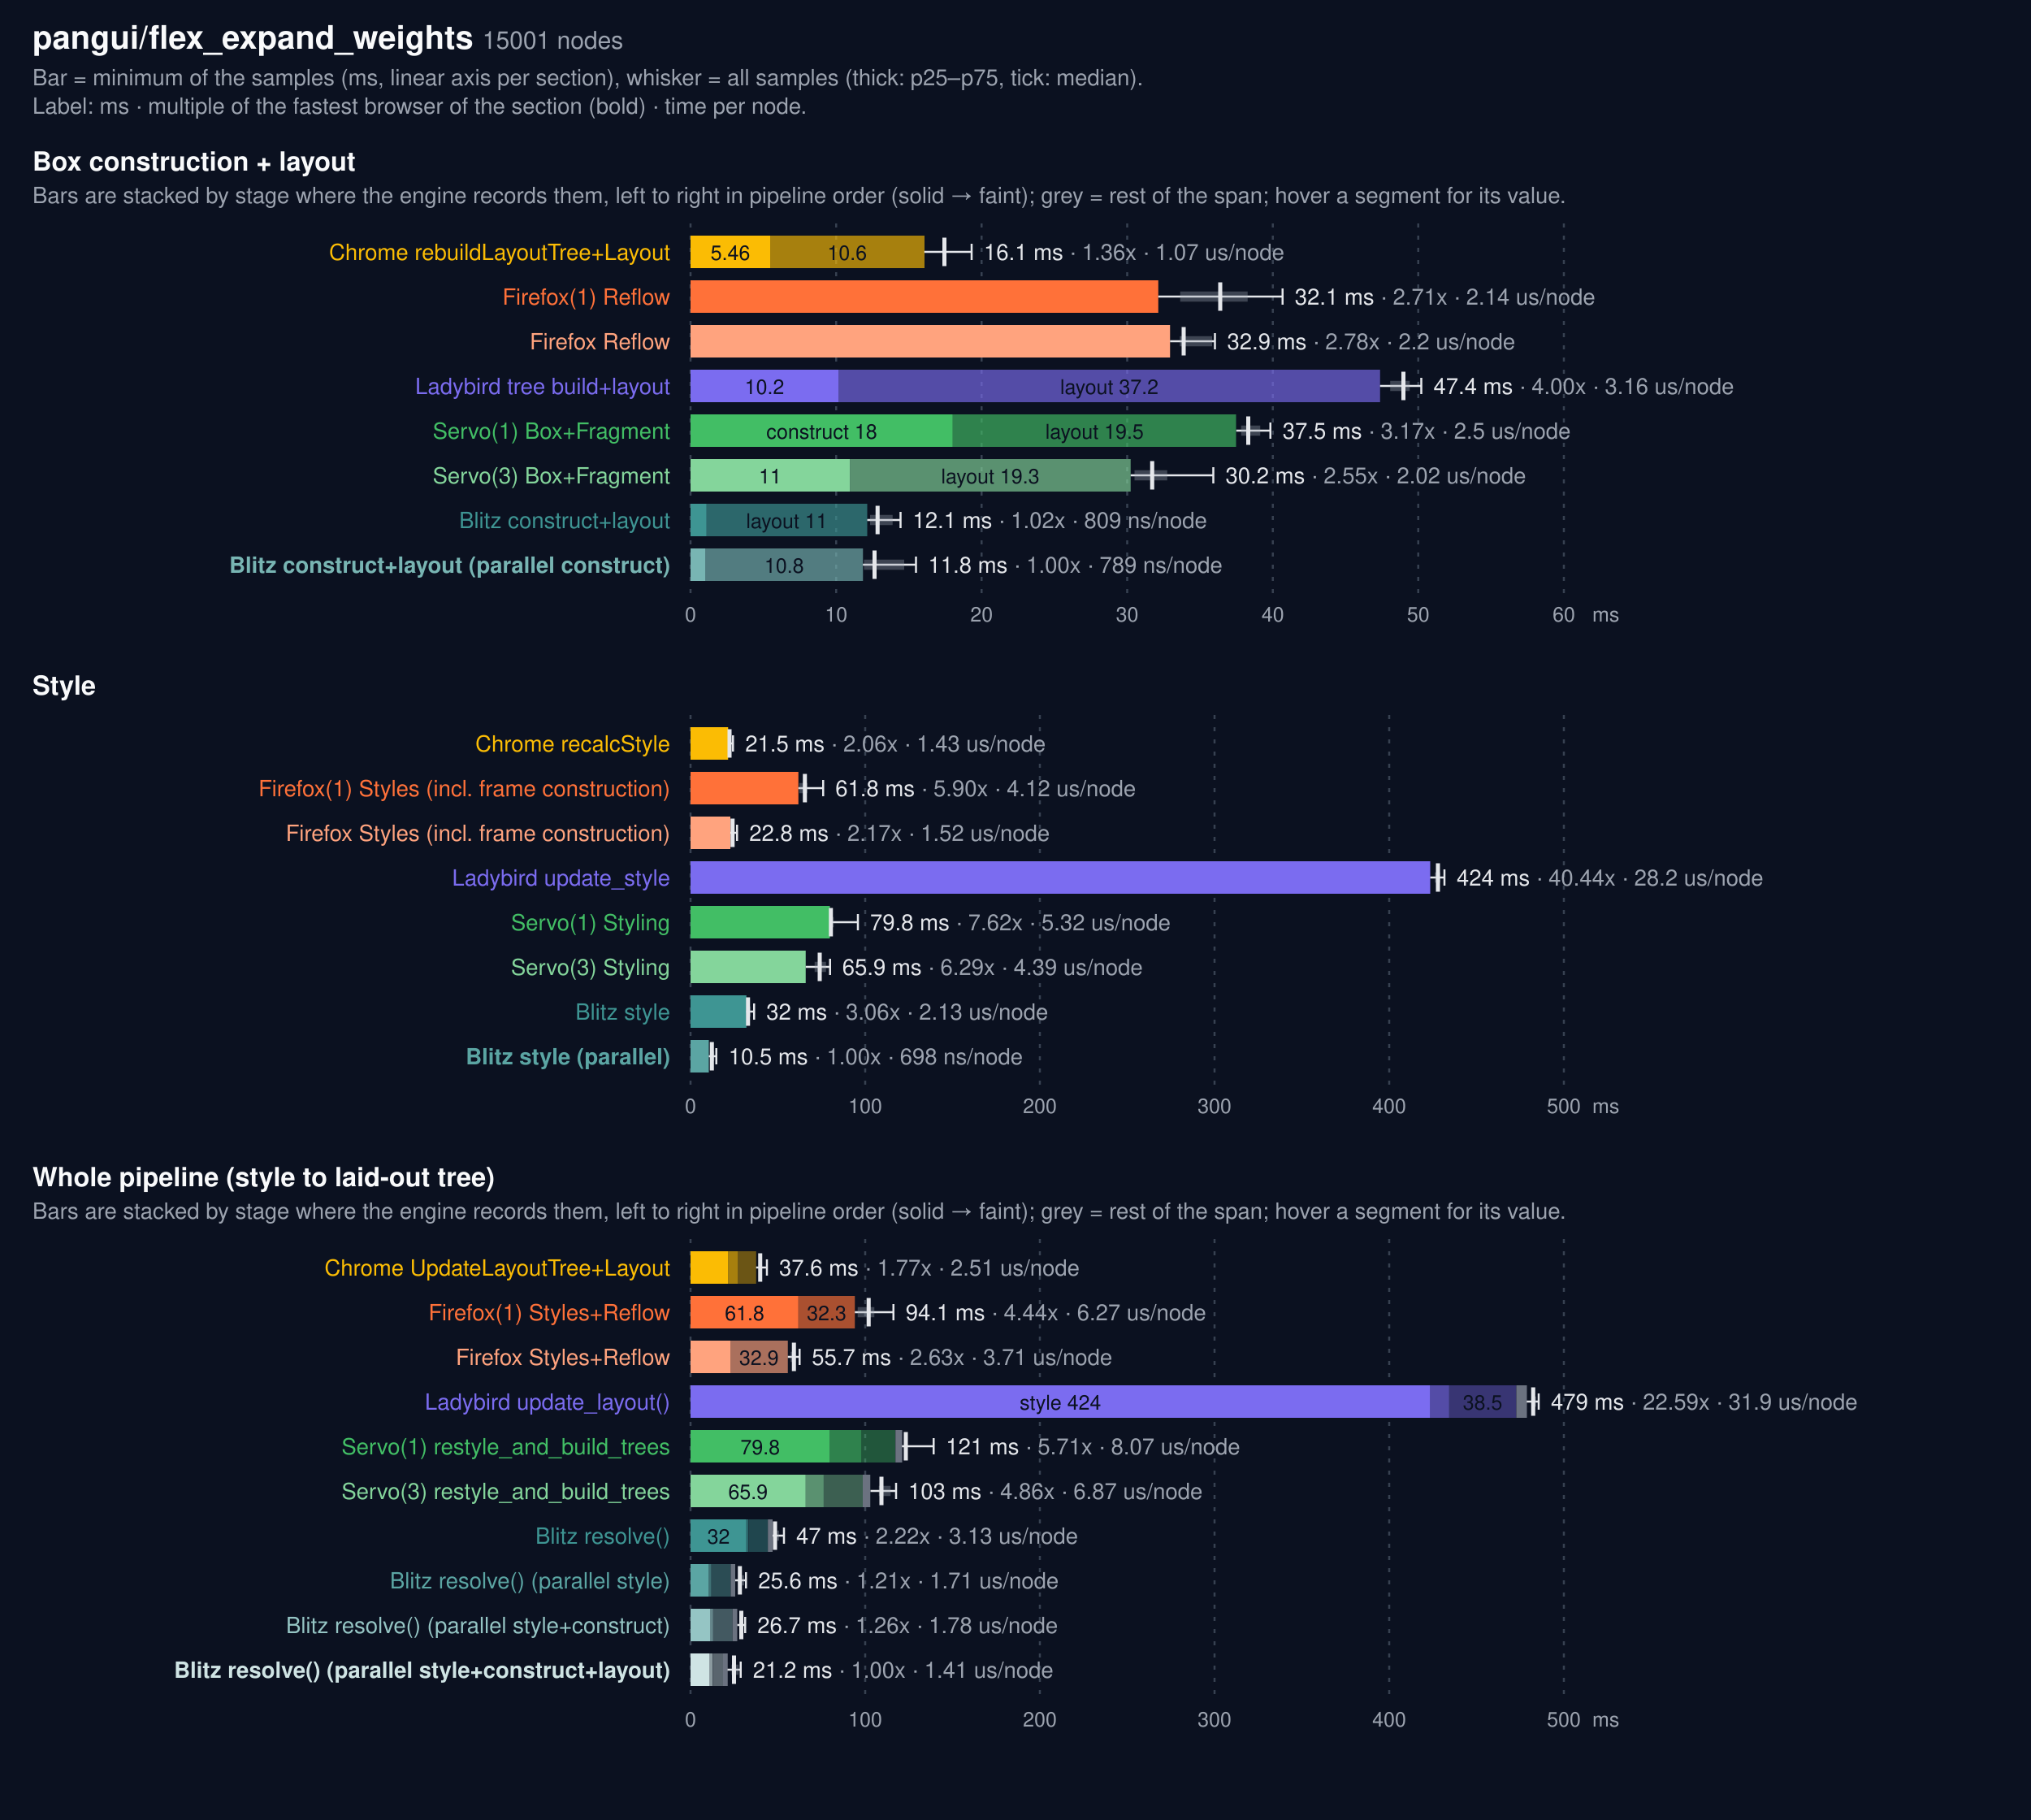
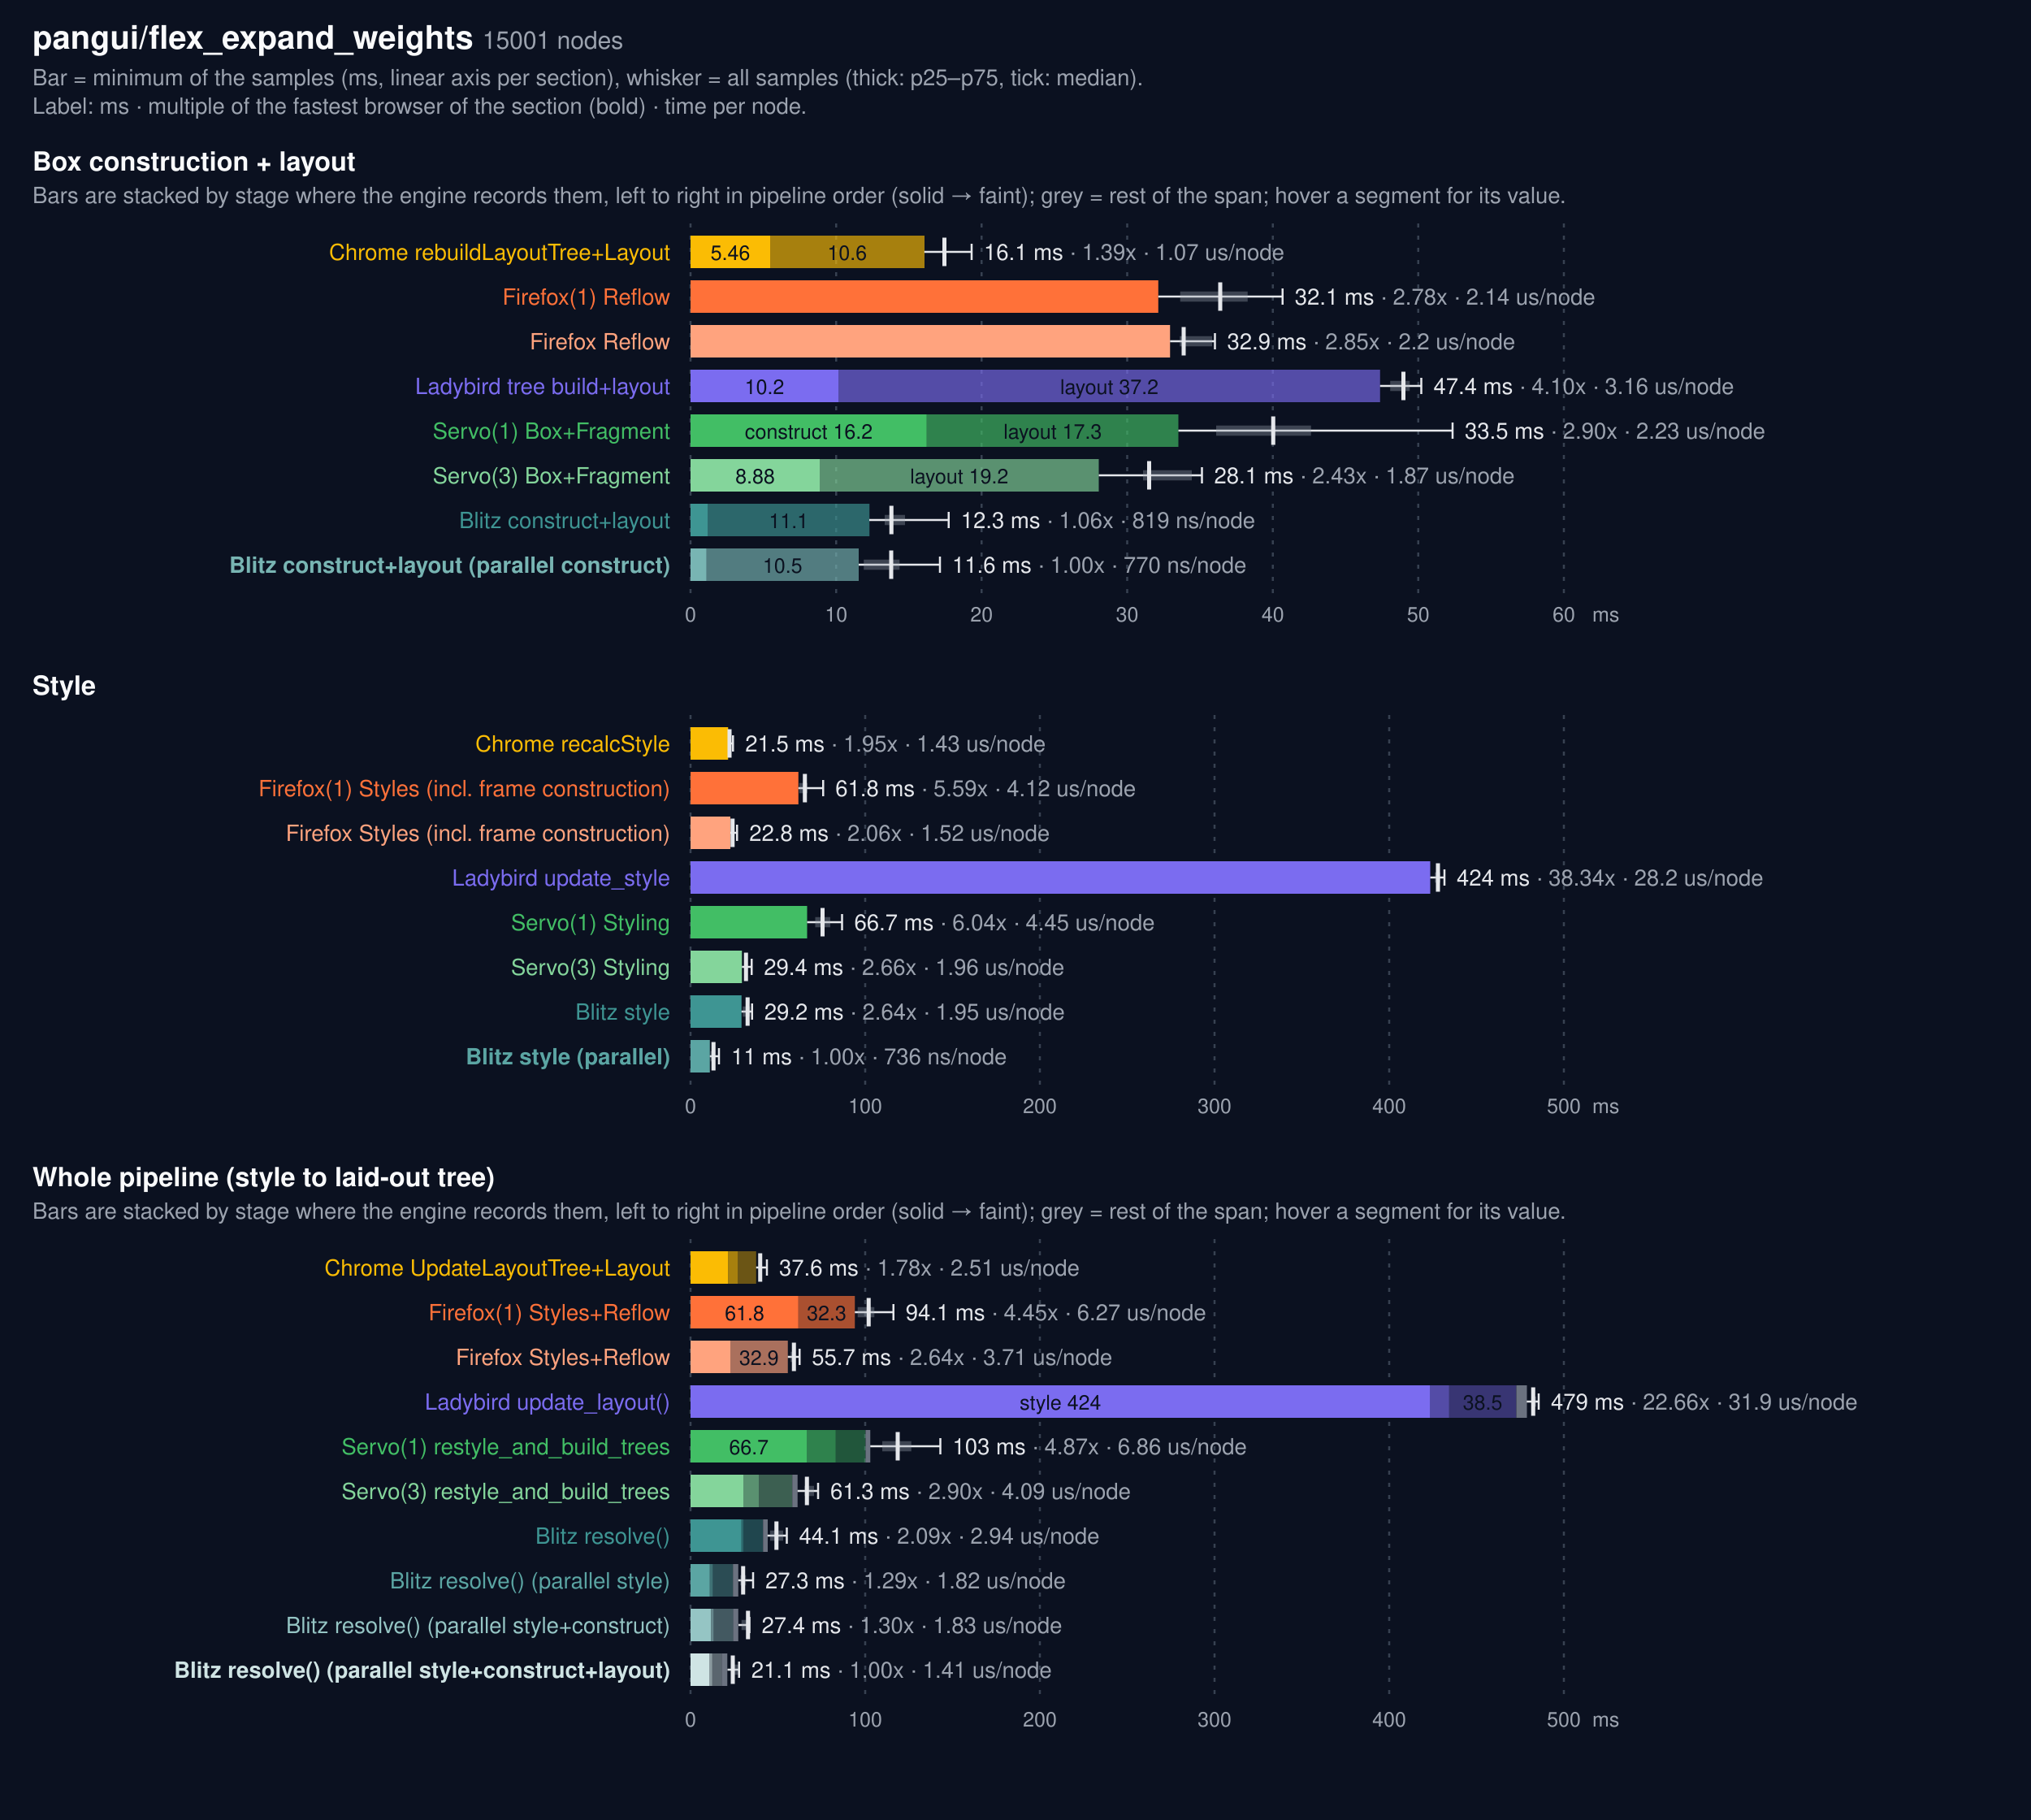
<svg xmlns="http://www.w3.org/2000/svg" width="1000" height="896" viewBox="0 0 1000 896" font-family="system-ui, -apple-system, Segoe UI, Helvetica, Arial, sans-serif">
  <rect width="1000" height="896" fill="#0b1120" />
  <text x="16" y="24" fill="#f9fafb" font-size="16" font-weight="600">pangui/flex_expand_weights <tspan fill="#9ca3af" font-size="12" font-weight="400">15001 nodes</tspan>
  </text>
  <text x="16" y="42" fill="#9ca3af" font-size="11">Bar = minimum of the samples (ms, linear axis per section), whisker = all samples (thick: p25–p75, tick: median).</text>
  <text x="16" y="56" fill="#9ca3af" font-size="11">Label: ms · multiple of the fastest browser of the section (bold) · time per node.</text>
  <text x="16" y="84" fill="#f9fafb" font-size="13" font-weight="600">Box construction + layout</text>
  <text x="16" y="100" fill="#9ca3af" font-size="11">Bars are stacked by stage where the engine records them, left to right in pipeline order (solid → faint); grey = rest of the span; hover a segment for its value.</text>
  <line x1="340.0" x2="340.0" y1="110" y2="292" stroke="#374151" stroke-dasharray="2 4" />
  <text x="340.0" y="306" fill="#9ca3af" font-size="10" text-anchor="middle">0</text>
  <line x1="411.7" x2="411.7" y1="110" y2="292" stroke="#374151" stroke-dasharray="2 4" />
  <text x="411.7" y="306" fill="#9ca3af" font-size="10" text-anchor="middle">10</text>
  <line x1="483.3" x2="483.3" y1="110" y2="292" stroke="#374151" stroke-dasharray="2 4" />
  <text x="483.3" y="306" fill="#9ca3af" font-size="10" text-anchor="middle">20</text>
  <line x1="555.0" x2="555.0" y1="110" y2="292" stroke="#374151" stroke-dasharray="2 4" />
  <text x="555.0" y="306" fill="#9ca3af" font-size="10" text-anchor="middle">30</text>
  <line x1="626.7" x2="626.7" y1="110" y2="292" stroke="#374151" stroke-dasharray="2 4" />
  <text x="626.7" y="306" fill="#9ca3af" font-size="10" text-anchor="middle">40</text>
  <line x1="698.3" x2="698.3" y1="110" y2="292" stroke="#374151" stroke-dasharray="2 4" />
  <text x="698.3" y="306" fill="#9ca3af" font-size="10" text-anchor="middle">50</text>
  <line x1="770.0" x2="770.0" y1="110" y2="292" stroke="#374151" stroke-dasharray="2 4" />
  <text x="770.0" y="306" fill="#9ca3af" font-size="10" text-anchor="middle">60</text>
  <text x="784" y="306" fill="#9ca3af" font-size="10">ms</text>
  <text x="330" y="128" fill="#FBBC04" font-size="11" text-anchor="end">Chrome rebuildLayoutTree+Layout</text>
  <rect x="340.0" y="116" width="39.2" height="16" fill="#FBBC04" opacity="1.0" />
  <text x="359.6" y="128" fill="#0b1120" font-size="10" text-anchor="middle">5.46</text>
  <rect x="379.2" y="116" width="76.0" height="16" fill="#FBBC04" opacity="0.65" />
  <text x="417.1" y="128" fill="#0b1120" font-size="10" text-anchor="middle">10.6</text>
  <g stroke="#e5e7eb" fill="none">
    <line x1="455.1" y1="124.0" x2="478.4" y2="124.0" stroke-width="1" />
    <line x1="464.0" y1="124.0" x2="465.3" y2="124.0" stroke="#9ca3af" stroke-width="5" opacity="0.35" />
    <line x1="465.0" y1="117" x2="465.0" y2="131" stroke-width="2" />
    <line x1="478.4" y1="120" x2="478.4" y2="128" stroke-width="1" />
  </g>
-   <text x="484.4" y="128" fill="#e5e7eb" font-size="11">16.1 ms <tspan fill="#9ca3af">· 1.36x · 1.07 us/node</tspan>
+   <text x="484.4" y="128" fill="#e5e7eb" font-size="11">16.1 ms <tspan fill="#9ca3af">· 1.39x · 1.07 us/node</tspan>
  </text>
  <text x="330" y="150" fill="#FF7139" font-size="11" text-anchor="end">Firefox(1) Reflow</text>
  <rect x="340" y="138" width="230.3" height="16" fill="#FF7139" />
  <g stroke="#e5e7eb" fill="none">
    <line x1="570.3" y1="146.0" x2="631.5" y2="146.0" stroke-width="1" />
    <line x1="581.1" y1="146.0" x2="614.3" y2="146.0" stroke="#9ca3af" stroke-width="5" opacity="0.35" />
    <line x1="600.8" y1="139" x2="600.8" y2="153" stroke-width="2" />
    <line x1="631.5" y1="142" x2="631.5" y2="150" stroke-width="1" />
  </g>
-   <text x="637.5" y="150" fill="#e5e7eb" font-size="11">32.1 ms <tspan fill="#9ca3af">· 2.71x · 2.14 us/node</tspan>
+   <text x="637.5" y="150" fill="#e5e7eb" font-size="11">32.1 ms <tspan fill="#9ca3af">· 2.78x · 2.14 us/node</tspan>
  </text>
  <text x="330" y="172" fill="#ffa37e" font-size="11" text-anchor="end">Firefox Reflow</text>
  <rect x="340" y="160" width="236.1" height="16" fill="#ffa37e" />
  <g stroke="#e5e7eb" fill="none">
    <line x1="576.1" y1="168.0" x2="598.2" y2="168.0" stroke-width="1" />
    <line x1="580.9" y1="168.0" x2="596.8" y2="168.0" stroke="#9ca3af" stroke-width="5" opacity="0.35" />
    <line x1="582.8" y1="161" x2="582.8" y2="175" stroke-width="2" />
    <line x1="598.2" y1="164" x2="598.2" y2="172" stroke-width="1" />
  </g>
-   <text x="604.2" y="172" fill="#e5e7eb" font-size="11">32.9 ms <tspan fill="#9ca3af">· 2.78x · 2.2 us/node</tspan>
+   <text x="604.2" y="172" fill="#e5e7eb" font-size="11">32.9 ms <tspan fill="#9ca3af">· 2.85x · 2.2 us/node</tspan>
  </text>
  <text x="330" y="194" fill="#7B6CF0" font-size="11" text-anchor="end">Ladybird tree build+layout</text>
  <rect x="340.0" y="182" width="72.8" height="16" fill="#7B6CF0" opacity="1.0" />
  <text x="376.4" y="194" fill="#0b1120" font-size="10" text-anchor="middle">10.2</text>
  <rect x="412.8" y="182" width="266.7" height="16" fill="#7B6CF0" opacity="0.65" />
  <text x="546.2" y="194" fill="#0b1120" font-size="10" text-anchor="middle">layout 37.2</text>
  <g stroke="#e5e7eb" fill="none">
    <line x1="679.5" y1="190.0" x2="699.8" y2="190.0" stroke-width="1" />
    <line x1="684.5" y1="190.0" x2="694.1" y2="190.0" stroke="#9ca3af" stroke-width="5" opacity="0.35" />
    <line x1="691.0" y1="183" x2="691.0" y2="197" stroke-width="2" />
    <line x1="699.8" y1="186" x2="699.8" y2="194" stroke-width="1" />
  </g>
-   <text x="705.8" y="194" fill="#e5e7eb" font-size="11">47.4 ms <tspan fill="#9ca3af">· 4.00x · 3.16 us/node</tspan>
+   <text x="705.8" y="194" fill="#e5e7eb" font-size="11">47.4 ms <tspan fill="#9ca3af">· 4.10x · 3.16 us/node</tspan>
  </text>
  <text x="330" y="216" fill="#42BE65" font-size="11" text-anchor="end">Servo(1) Box+Fragment</text>
-   <rect x="340.0" y="204" width="129.1" height="16" fill="#42BE65" opacity="1.0" />
-   <text x="404.6" y="216" fill="#0b1120" font-size="10" text-anchor="middle">construct 18</text>
-   <rect x="469.1" y="204" width="139.5" height="16" fill="#42BE65" opacity="0.65" />
-   <text x="538.9" y="216" fill="#0b1120" font-size="10" text-anchor="middle">layout 19.5</text>
-   <g stroke="#e5e7eb" fill="none">
-     <line x1="608.7" y1="212.0" x2="625.5" y2="212.0" stroke-width="1" />
-     <line x1="611.1" y1="212.0" x2="620.5" y2="212.0" stroke="#9ca3af" stroke-width="5" opacity="0.35" />
-     <line x1="614.6" y1="205" x2="614.6" y2="219" stroke-width="2" />
-     <line x1="625.5" y1="208" x2="625.5" y2="216" stroke-width="1" />
-   </g>
-   <text x="631.5" y="216" fill="#e5e7eb" font-size="11">37.5 ms <tspan fill="#9ca3af">· 3.17x · 2.5 us/node</tspan>
+   <rect x="340.0" y="204" width="116.3" height="16" fill="#42BE65" opacity="1.0" />
+   <text x="398.2" y="216" fill="#0b1120" font-size="10" text-anchor="middle">construct 16.2</text>
+   <rect x="456.3" y="204" width="123.9" height="16" fill="#42BE65" opacity="0.65" />
+   <text x="518.3" y="216" fill="#0b1120" font-size="10" text-anchor="middle">layout 17.3</text>
+   <g stroke="#e5e7eb" fill="none">
+     <line x1="580.2" y1="212.0" x2="715.2" y2="212.0" stroke-width="1" />
+     <line x1="598.8" y1="212.0" x2="645.5" y2="212.0" stroke="#9ca3af" stroke-width="5" opacity="0.35" />
+     <line x1="626.9" y1="205" x2="626.9" y2="219" stroke-width="2" />
+     <line x1="715.2" y1="208" x2="715.2" y2="216" stroke-width="1" />
+   </g>
+   <text x="721.2" y="216" fill="#e5e7eb" font-size="11">33.5 ms <tspan fill="#9ca3af">· 2.90x · 2.23 us/node</tspan>
  </text>
  <text x="330" y="238" fill="#84d59b" font-size="11" text-anchor="end">Servo(3) Box+Fragment</text>
-   <rect x="340.0" y="226" width="78.5" height="16" fill="#84d59b" opacity="1.0" />
-   <text x="379.2" y="238" fill="#0b1120" font-size="10" text-anchor="middle">11</text>
-   <rect x="418.5" y="226" width="138.2" height="16" fill="#84d59b" opacity="0.65" />
-   <text x="487.6" y="238" fill="#0b1120" font-size="10" text-anchor="middle">layout 19.3</text>
-   <g stroke="#e5e7eb" fill="none">
-     <line x1="556.7" y1="234.0" x2="597.4" y2="234.0" stroke-width="1" />
-     <line x1="558.6" y1="234.0" x2="574.7" y2="234.0" stroke="#9ca3af" stroke-width="5" opacity="0.35" />
-     <line x1="567.3" y1="227" x2="567.3" y2="241" stroke-width="2" />
-     <line x1="597.4" y1="230" x2="597.4" y2="238" stroke-width="1" />
-   </g>
-   <text x="603.4" y="238" fill="#e5e7eb" font-size="11">30.2 ms <tspan fill="#9ca3af">· 2.55x · 2.02 us/node</tspan>
+   <rect x="340.0" y="226" width="63.6" height="16" fill="#84d59b" opacity="1.0" />
+   <text x="371.8" y="238" fill="#0b1120" font-size="10" text-anchor="middle">8.88</text>
+   <rect x="403.6" y="226" width="137.4" height="16" fill="#84d59b" opacity="0.65" />
+   <text x="472.3" y="238" fill="#0b1120" font-size="10" text-anchor="middle">layout 19.2</text>
+   <g stroke="#e5e7eb" fill="none">
+     <line x1="541.0" y1="234.0" x2="591.8" y2="234.0" stroke-width="1" />
+     <line x1="562.8" y1="234.0" x2="586.8" y2="234.0" stroke="#9ca3af" stroke-width="5" opacity="0.35" />
+     <line x1="565.8" y1="227" x2="565.8" y2="241" stroke-width="2" />
+     <line x1="591.8" y1="230" x2="591.8" y2="238" stroke-width="1" />
+   </g>
+   <text x="597.8" y="238" fill="#e5e7eb" font-size="11">28.1 ms <tspan fill="#9ca3af">· 2.43x · 1.87 us/node</tspan>
  </text>
  <text x="330" y="260" fill="#3E9593" font-size="11" text-anchor="end">Blitz construct+layout</text>
-   <rect x="340.0" y="248" width="7.9" height="16" fill="#3E9593" opacity="1.0" />
-   <rect x="347.9" y="248" width="79.1" height="16" fill="#3E9593" opacity="0.65" />
-   <text x="387.4" y="260" fill="#0b1120" font-size="10" text-anchor="middle">layout 11</text>
-   <g stroke="#e5e7eb" fill="none">
-     <line x1="427.0" y1="256.0" x2="443.4" y2="256.0" stroke-width="1" />
-     <line x1="428.4" y1="256.0" x2="439.5" y2="256.0" stroke="#9ca3af" stroke-width="5" opacity="0.35" />
-     <line x1="432.1" y1="249" x2="432.1" y2="263" stroke-width="2" />
-     <line x1="443.4" y1="252" x2="443.4" y2="260" stroke-width="1" />
-   </g>
-   <text x="449.4" y="260" fill="#e5e7eb" font-size="11">12.1 ms <tspan fill="#9ca3af">· 1.02x · 809 ns/node</tspan>
+   <rect x="340.0" y="248" width="8.6" height="16" fill="#3E9593" opacity="1.0" />
+   <rect x="348.6" y="248" width="79.5" height="16" fill="#3E9593" opacity="0.65" />
+   <text x="388.3" y="260" fill="#0b1120" font-size="10" text-anchor="middle">11.1</text>
+   <g stroke="#e5e7eb" fill="none">
+     <line x1="428.0" y1="256.0" x2="467.1" y2="256.0" stroke-width="1" />
+     <line x1="435.6" y1="256.0" x2="445.6" y2="256.0" stroke="#9ca3af" stroke-width="5" opacity="0.35" />
+     <line x1="438.9" y1="249" x2="438.9" y2="263" stroke-width="2" />
+     <line x1="467.1" y1="252" x2="467.1" y2="260" stroke-width="1" />
+   </g>
+   <text x="473.1" y="260" fill="#e5e7eb" font-size="11">12.3 ms <tspan fill="#9ca3af">· 1.06x · 819 ns/node</tspan>
  </text>
  <text x="330" y="282" fill="#78b5b3" font-size="11" text-anchor="end" font-weight="700">Blitz construct+layout (parallel construct)</text>
-   <rect x="340.0" y="270" width="7.4" height="16" fill="#78b5b3" opacity="1.0" />
-   <rect x="347.4" y="270" width="77.5" height="16" fill="#78b5b3" opacity="0.65" />
-   <text x="386.1" y="282" fill="#0b1120" font-size="10" text-anchor="middle">10.8</text>
-   <g stroke="#e5e7eb" fill="none">
-     <line x1="424.9" y1="278.0" x2="451.0" y2="278.0" stroke-width="1" />
-     <line x1="425.4" y1="278.0" x2="445.2" y2="278.0" stroke="#9ca3af" stroke-width="5" opacity="0.35" />
-     <line x1="430.6" y1="271" x2="430.6" y2="285" stroke-width="2" />
-     <line x1="451.0" y1="274" x2="451.0" y2="282" stroke-width="1" />
-   </g>
-   <text x="457.0" y="282" fill="#e5e7eb" font-size="11">11.8 ms <tspan fill="#9ca3af">· 1.00x · 789 ns/node</tspan>
+   <rect x="340.0" y="270" width="7.9" height="16" fill="#78b5b3" opacity="1.0" />
+   <rect x="347.9" y="270" width="74.9" height="16" fill="#78b5b3" opacity="0.65" />
+   <text x="385.3" y="282" fill="#0b1120" font-size="10" text-anchor="middle">10.5</text>
+   <g stroke="#e5e7eb" fill="none">
+     <line x1="422.8" y1="278.0" x2="462.8" y2="278.0" stroke-width="1" />
+     <line x1="425.3" y1="278.0" x2="442.9" y2="278.0" stroke="#9ca3af" stroke-width="5" opacity="0.35" />
+     <line x1="438.8" y1="271" x2="438.8" y2="285" stroke-width="2" />
+     <line x1="462.8" y1="274" x2="462.8" y2="282" stroke-width="1" />
+   </g>
+   <text x="468.8" y="282" fill="#e5e7eb" font-size="11">11.6 ms <tspan fill="#9ca3af">· 1.00x · 770 ns/node</tspan>
  </text>
  <text x="16" y="342" fill="#f9fafb" font-size="13" font-weight="600">Style</text>
  <line x1="340.0" x2="340.0" y1="352" y2="534" stroke="#374151" stroke-dasharray="2 4" />
  <text x="340.0" y="548" fill="#9ca3af" font-size="10" text-anchor="middle">0</text>
  <line x1="426.0" x2="426.0" y1="352" y2="534" stroke="#374151" stroke-dasharray="2 4" />
  <text x="426.0" y="548" fill="#9ca3af" font-size="10" text-anchor="middle">100</text>
  <line x1="512.0" x2="512.0" y1="352" y2="534" stroke="#374151" stroke-dasharray="2 4" />
  <text x="512.0" y="548" fill="#9ca3af" font-size="10" text-anchor="middle">200</text>
  <line x1="598.0" x2="598.0" y1="352" y2="534" stroke="#374151" stroke-dasharray="2 4" />
  <text x="598.0" y="548" fill="#9ca3af" font-size="10" text-anchor="middle">300</text>
  <line x1="684.0" x2="684.0" y1="352" y2="534" stroke="#374151" stroke-dasharray="2 4" />
  <text x="684.0" y="548" fill="#9ca3af" font-size="10" text-anchor="middle">400</text>
  <line x1="770.0" x2="770.0" y1="352" y2="534" stroke="#374151" stroke-dasharray="2 4" />
  <text x="770.0" y="548" fill="#9ca3af" font-size="10" text-anchor="middle">500</text>
  <text x="784" y="548" fill="#9ca3af" font-size="10">ms</text>
  <text x="330" y="370" fill="#FBBC04" font-size="11" text-anchor="end">Chrome recalcStyle</text>
  <rect x="340" y="358" width="18.5" height="16" fill="#FBBC04" />
  <g stroke="#e5e7eb" fill="none">
    <line x1="358.5" y1="366.0" x2="360.9" y2="366.0" stroke-width="1" />
    <line x1="359.1" y1="366.0" x2="359.3" y2="366.0" stroke="#9ca3af" stroke-width="5" opacity="0.35" />
    <line x1="359.2" y1="359" x2="359.2" y2="373" stroke-width="2" />
    <line x1="360.9" y1="362" x2="360.9" y2="370" stroke-width="1" />
  </g>
-   <text x="366.9" y="370" fill="#e5e7eb" font-size="11">21.5 ms <tspan fill="#9ca3af">· 2.06x · 1.43 us/node</tspan>
+   <text x="366.9" y="370" fill="#e5e7eb" font-size="11">21.5 ms <tspan fill="#9ca3af">· 1.95x · 1.43 us/node</tspan>
  </text>
  <text x="330" y="392" fill="#FF7139" font-size="11" text-anchor="end">Firefox(1) Styles (incl. frame construction)</text>
  <rect x="340" y="380" width="53.1" height="16" fill="#FF7139" />
  <g stroke="#e5e7eb" fill="none">
    <line x1="393.1" y1="388.0" x2="405.3" y2="388.0" stroke-width="1" />
    <line x1="393.5" y1="388.0" x2="397.6" y2="388.0" stroke="#9ca3af" stroke-width="5" opacity="0.35" />
    <line x1="396.3" y1="381" x2="396.3" y2="395" stroke-width="2" />
    <line x1="405.3" y1="384" x2="405.3" y2="392" stroke-width="1" />
  </g>
-   <text x="411.3" y="392" fill="#e5e7eb" font-size="11">61.8 ms <tspan fill="#9ca3af">· 5.90x · 4.12 us/node</tspan>
+   <text x="411.3" y="392" fill="#e5e7eb" font-size="11">61.8 ms <tspan fill="#9ca3af">· 5.59x · 4.12 us/node</tspan>
  </text>
  <text x="330" y="414" fill="#ffa37e" font-size="11" text-anchor="end">Firefox Styles (incl. frame construction)</text>
  <rect x="340" y="402" width="19.6" height="16" fill="#ffa37e" />
  <g stroke="#e5e7eb" fill="none">
    <line x1="359.6" y1="410.0" x2="362.9" y2="410.0" stroke-width="1" />
    <line x1="360.4" y1="410.0" x2="361.6" y2="410.0" stroke="#9ca3af" stroke-width="5" opacity="0.35" />
    <line x1="360.7" y1="403" x2="360.7" y2="417" stroke-width="2" />
    <line x1="362.9" y1="406" x2="362.9" y2="414" stroke-width="1" />
  </g>
-   <text x="368.9" y="414" fill="#e5e7eb" font-size="11">22.8 ms <tspan fill="#9ca3af">· 2.17x · 1.52 us/node</tspan>
+   <text x="368.9" y="414" fill="#e5e7eb" font-size="11">22.8 ms <tspan fill="#9ca3af">· 2.06x · 1.52 us/node</tspan>
  </text>
  <text x="330" y="436" fill="#7B6CF0" font-size="11" text-anchor="end">Ladybird update_style</text>
  <rect x="340" y="424" width="364.2" height="16" fill="#7B6CF0" />
  <g stroke="#e5e7eb" fill="none">
    <line x1="704.2" y1="432.0" x2="711.2" y2="432.0" stroke-width="1" />
    <line x1="706.5" y1="432.0" x2="709.2" y2="432.0" stroke="#9ca3af" stroke-width="5" opacity="0.35" />
    <line x1="708.0" y1="425" x2="708.0" y2="439" stroke-width="2" />
    <line x1="711.2" y1="428" x2="711.2" y2="436" stroke-width="1" />
  </g>
-   <text x="717.2" y="436" fill="#e5e7eb" font-size="11">424 ms <tspan fill="#9ca3af">· 40.44x · 28.2 us/node</tspan>
+   <text x="717.2" y="436" fill="#e5e7eb" font-size="11">424 ms <tspan fill="#9ca3af">· 38.34x · 28.2 us/node</tspan>
  </text>
  <text x="330" y="458" fill="#42BE65" font-size="11" text-anchor="end">Servo(1) Styling</text>
-   <rect x="340" y="446" width="68.6" height="16" fill="#42BE65" />
-   <g stroke="#e5e7eb" fill="none">
-     <line x1="408.6" y1="454.0" x2="422.4" y2="454.0" stroke-width="1" />
-     <line x1="408.9" y1="454.0" x2="410.5" y2="454.0" stroke="#9ca3af" stroke-width="5" opacity="0.35" />
-     <line x1="409.1" y1="447" x2="409.1" y2="461" stroke-width="2" />
-     <line x1="422.4" y1="450" x2="422.4" y2="458" stroke-width="1" />
-   </g>
-   <text x="428.4" y="458" fill="#e5e7eb" font-size="11">79.8 ms <tspan fill="#9ca3af">· 7.62x · 5.32 us/node</tspan>
+   <rect x="340" y="446" width="57.4" height="16" fill="#42BE65" />
+   <g stroke="#e5e7eb" fill="none">
+     <line x1="397.4" y1="454.0" x2="414.6" y2="454.0" stroke-width="1" />
+     <line x1="401.4" y1="454.0" x2="408.8" y2="454.0" stroke="#9ca3af" stroke-width="5" opacity="0.35" />
+     <line x1="405.0" y1="447" x2="405.0" y2="461" stroke-width="2" />
+     <line x1="414.6" y1="450" x2="414.6" y2="458" stroke-width="1" />
+   </g>
+   <text x="420.6" y="458" fill="#e5e7eb" font-size="11">66.7 ms <tspan fill="#9ca3af">· 6.04x · 4.45 us/node</tspan>
  </text>
  <text x="330" y="480" fill="#84d59b" font-size="11" text-anchor="end">Servo(3) Styling</text>
-   <rect x="340" y="468" width="56.7" height="16" fill="#84d59b" />
-   <g stroke="#e5e7eb" fill="none">
-     <line x1="396.7" y1="476.0" x2="408.7" y2="476.0" stroke-width="1" />
-     <line x1="401.1" y1="476.0" x2="406.7" y2="476.0" stroke="#9ca3af" stroke-width="5" opacity="0.35" />
-     <line x1="403.6" y1="469" x2="403.6" y2="483" stroke-width="2" />
-     <line x1="408.7" y1="472" x2="408.7" y2="480" stroke-width="1" />
-   </g>
-   <text x="414.7" y="480" fill="#e5e7eb" font-size="11">65.9 ms <tspan fill="#9ca3af">· 6.29x · 4.39 us/node</tspan>
+   <rect x="340" y="468" width="25.3" height="16" fill="#84d59b" />
+   <g stroke="#e5e7eb" fill="none">
+     <line x1="365.3" y1="476.0" x2="370.1" y2="476.0" stroke-width="1" />
+     <line x1="366.5" y1="476.0" x2="368.1" y2="476.0" stroke="#9ca3af" stroke-width="5" opacity="0.35" />
+     <line x1="367.3" y1="469" x2="367.3" y2="483" stroke-width="2" />
+     <line x1="370.1" y1="472" x2="370.1" y2="480" stroke-width="1" />
+   </g>
+   <text x="376.1" y="480" fill="#e5e7eb" font-size="11">29.4 ms <tspan fill="#9ca3af">· 2.66x · 1.96 us/node</tspan>
  </text>
  <text x="330" y="502" fill="#3E9593" font-size="11" text-anchor="end">Blitz style</text>
-   <rect x="340" y="490" width="27.5" height="16" fill="#3E9593" />
-   <g stroke="#e5e7eb" fill="none">
-     <line x1="367.5" y1="498.0" x2="371.3" y2="498.0" stroke-width="1" />
-     <line x1="367.8" y1="498.0" x2="369.6" y2="498.0" stroke="#9ca3af" stroke-width="5" opacity="0.35" />
-     <line x1="368.3" y1="491" x2="368.3" y2="505" stroke-width="2" />
-     <line x1="371.3" y1="494" x2="371.3" y2="502" stroke-width="1" />
-   </g>
-   <text x="377.3" y="502" fill="#e5e7eb" font-size="11">32 ms <tspan fill="#9ca3af">· 3.06x · 2.13 us/node</tspan>
+   <rect x="340" y="490" width="25.1" height="16" fill="#3E9593" />
+   <g stroke="#e5e7eb" fill="none">
+     <line x1="365.1" y1="498.0" x2="370.3" y2="498.0" stroke-width="1" />
+     <line x1="365.7" y1="498.0" x2="369.4" y2="498.0" stroke="#9ca3af" stroke-width="5" opacity="0.35" />
+     <line x1="368.1" y1="491" x2="368.1" y2="505" stroke-width="2" />
+     <line x1="370.3" y1="494" x2="370.3" y2="502" stroke-width="1" />
+   </g>
+   <text x="376.3" y="502" fill="#e5e7eb" font-size="11">29.2 ms <tspan fill="#9ca3af">· 2.64x · 1.95 us/node</tspan>
  </text>
  <text x="330" y="524" fill="#5ba5a3" font-size="11" text-anchor="end" font-weight="700">Blitz style (parallel)</text>
-   <rect x="340" y="512" width="9.0" height="16" fill="#5ba5a3" />
-   <g stroke="#e5e7eb" fill="none">
-     <line x1="349.0" y1="520.0" x2="352.7" y2="520.0" stroke-width="1" />
-     <line x1="349.7" y1="520.0" x2="351.7" y2="520.0" stroke="#9ca3af" stroke-width="5" opacity="0.35" />
-     <line x1="350.5" y1="513" x2="350.5" y2="527" stroke-width="2" />
-     <line x1="352.7" y1="516" x2="352.7" y2="524" stroke-width="1" />
-   </g>
-   <text x="358.7" y="524" fill="#e5e7eb" font-size="11">10.5 ms <tspan fill="#9ca3af">· 1.00x · 698 ns/node</tspan>
+   <rect x="340" y="512" width="9.5" height="16" fill="#5ba5a3" />
+   <g stroke="#e5e7eb" fill="none">
+     <line x1="349.5" y1="520.0" x2="354.0" y2="520.0" stroke-width="1" />
+     <line x1="349.8" y1="520.0" x2="351.8" y2="520.0" stroke="#9ca3af" stroke-width="5" opacity="0.35" />
+     <line x1="351.3" y1="513" x2="351.3" y2="527" stroke-width="2" />
+     <line x1="354.0" y1="516" x2="354.0" y2="524" stroke-width="1" />
+   </g>
+   <text x="360.0" y="524" fill="#e5e7eb" font-size="11">11 ms <tspan fill="#9ca3af">· 1.00x · 736 ns/node</tspan>
  </text>
  <text x="16" y="584" fill="#f9fafb" font-size="13" font-weight="600">Whole pipeline (style to laid-out tree)</text>
  <text x="16" y="600" fill="#9ca3af" font-size="11">Bars are stacked by stage where the engine records them, left to right in pipeline order (solid → faint); grey = rest of the span; hover a segment for its value.</text>
  <line x1="340.0" x2="340.0" y1="610" y2="836" stroke="#374151" stroke-dasharray="2 4" />
  <text x="340.0" y="850" fill="#9ca3af" font-size="10" text-anchor="middle">0</text>
  <line x1="426.0" x2="426.0" y1="610" y2="836" stroke="#374151" stroke-dasharray="2 4" />
  <text x="426.0" y="850" fill="#9ca3af" font-size="10" text-anchor="middle">100</text>
  <line x1="512.0" x2="512.0" y1="610" y2="836" stroke="#374151" stroke-dasharray="2 4" />
  <text x="512.0" y="850" fill="#9ca3af" font-size="10" text-anchor="middle">200</text>
  <line x1="598.0" x2="598.0" y1="610" y2="836" stroke="#374151" stroke-dasharray="2 4" />
  <text x="598.0" y="850" fill="#9ca3af" font-size="10" text-anchor="middle">300</text>
  <line x1="684.0" x2="684.0" y1="610" y2="836" stroke="#374151" stroke-dasharray="2 4" />
  <text x="684.0" y="850" fill="#9ca3af" font-size="10" text-anchor="middle">400</text>
  <line x1="770.0" x2="770.0" y1="610" y2="836" stroke="#374151" stroke-dasharray="2 4" />
  <text x="770.0" y="850" fill="#9ca3af" font-size="10" text-anchor="middle">500</text>
  <text x="784" y="850" fill="#9ca3af" font-size="10">ms</text>
  <text x="330" y="628" fill="#FBBC04" font-size="11" text-anchor="end">Chrome UpdateLayoutTree+Layout</text>
  <rect x="340.0" y="616" width="18.5" height="16" fill="#FBBC04" opacity="1.0" />
  <rect x="358.5" y="616" width="4.7" height="16" fill="#FBBC04" opacity="0.65" />
  <rect x="363.2" y="616" width="9.1" height="16" fill="#FBBC04" opacity="0.4" />
  <rect x="372.3" y="616" width="0.0" height="16" fill="#6b7280" opacity="1.0" />
  <g stroke="#e5e7eb" fill="none">
    <line x1="372.3" y1="624.0" x2="377.6" y2="624.0" stroke-width="1" />
    <line x1="374.0" y1="624.0" x2="374.3" y2="624.0" stroke="#9ca3af" stroke-width="5" opacity="0.35" />
    <line x1="374.3" y1="617" x2="374.3" y2="631" stroke-width="2" />
    <line x1="377.6" y1="620" x2="377.6" y2="628" stroke-width="1" />
  </g>
-   <text x="383.6" y="628" fill="#e5e7eb" font-size="11">37.6 ms <tspan fill="#9ca3af">· 1.77x · 2.51 us/node</tspan>
+   <text x="383.6" y="628" fill="#e5e7eb" font-size="11">37.6 ms <tspan fill="#9ca3af">· 1.78x · 2.51 us/node</tspan>
  </text>
  <text x="330" y="650" fill="#FF7139" font-size="11" text-anchor="end">Firefox(1) Styles+Reflow</text>
  <rect x="340.0" y="638" width="53.1" height="16" fill="#FF7139" opacity="1.0" />
  <text x="366.6" y="650" fill="#0b1120" font-size="10" text-anchor="middle">61.8</text>
  <rect x="393.1" y="638" width="27.8" height="16" fill="#FF7139" opacity="0.65" />
  <text x="407.0" y="650" fill="#0b1120" font-size="10" text-anchor="middle">32.3</text>
  <g stroke="#e5e7eb" fill="none">
    <line x1="420.9" y1="646.0" x2="439.9" y2="646.0" stroke-width="1" />
    <line x1="422.3" y1="646.0" x2="430.5" y2="646.0" stroke="#9ca3af" stroke-width="5" opacity="0.35" />
    <line x1="427.7" y1="639" x2="427.7" y2="653" stroke-width="2" />
    <line x1="439.9" y1="642" x2="439.9" y2="650" stroke-width="1" />
  </g>
-   <text x="445.9" y="650" fill="#e5e7eb" font-size="11">94.1 ms <tspan fill="#9ca3af">· 4.44x · 6.27 us/node</tspan>
+   <text x="445.9" y="650" fill="#e5e7eb" font-size="11">94.1 ms <tspan fill="#9ca3af">· 4.45x · 6.27 us/node</tspan>
  </text>
  <text x="330" y="672" fill="#ffa37e" font-size="11" text-anchor="end">Firefox Styles+Reflow</text>
  <rect x="340.0" y="660" width="19.6" height="16" fill="#ffa37e" opacity="1.0" />
  <rect x="359.6" y="660" width="28.3" height="16" fill="#ffa37e" opacity="0.65" />
  <text x="373.7" y="672" fill="#0b1120" font-size="10" text-anchor="middle">32.9</text>
  <g stroke="#e5e7eb" fill="none">
    <line x1="387.9" y1="668.0" x2="393.7" y2="668.0" stroke-width="1" />
    <line x1="389.3" y1="668.0" x2="391.7" y2="668.0" stroke="#9ca3af" stroke-width="5" opacity="0.35" />
    <line x1="390.9" y1="661" x2="390.9" y2="675" stroke-width="2" />
    <line x1="393.7" y1="664" x2="393.7" y2="672" stroke-width="1" />
  </g>
-   <text x="399.7" y="672" fill="#e5e7eb" font-size="11">55.7 ms <tspan fill="#9ca3af">· 2.63x · 3.71 us/node</tspan>
+   <text x="399.7" y="672" fill="#e5e7eb" font-size="11">55.7 ms <tspan fill="#9ca3af">· 2.64x · 3.71 us/node</tspan>
  </text>
  <text x="330" y="694" fill="#7B6CF0" font-size="11" text-anchor="end">Ladybird update_layout()</text>
  <rect x="340.0" y="682" width="364.2" height="16" fill="#7B6CF0" opacity="1.0" />
  <text x="522.1" y="694" fill="#0b1120" font-size="10" text-anchor="middle">style 424</text>
  <rect x="704.2" y="682" width="9.3" height="16" fill="#7B6CF0" opacity="0.65" />
  <rect x="713.5" y="682" width="33.1" height="16" fill="#7B6CF0" opacity="0.4" />
  <text x="730.0" y="694" fill="#0b1120" font-size="10" text-anchor="middle">38.5</text>
  <rect x="746.6" y="682" width="5.2" height="16" fill="#6b7280" opacity="1.0" />
  <g stroke="#e5e7eb" fill="none">
    <line x1="751.7" y1="690.0" x2="757.6" y2="690.0" stroke-width="1" />
    <line x1="754.1" y1="690.0" x2="756.4" y2="690.0" stroke="#9ca3af" stroke-width="5" opacity="0.35" />
    <line x1="754.9" y1="683" x2="754.9" y2="697" stroke-width="2" />
    <line x1="757.6" y1="686" x2="757.6" y2="694" stroke-width="1" />
  </g>
-   <text x="763.6" y="694" fill="#e5e7eb" font-size="11">479 ms <tspan fill="#9ca3af">· 22.59x · 31.9 us/node</tspan>
+   <text x="763.6" y="694" fill="#e5e7eb" font-size="11">479 ms <tspan fill="#9ca3af">· 22.66x · 31.9 us/node</tspan>
  </text>
  <text x="330" y="716" fill="#42BE65" font-size="11" text-anchor="end">Servo(1) restyle_and_build_trees</text>
-   <rect x="340.0" y="704" width="68.6" height="16" fill="#42BE65" opacity="1.0" />
-   <text x="374.3" y="716" fill="#0b1120" font-size="10" text-anchor="middle">79.8</text>
-   <rect x="408.6" y="704" width="15.5" height="16" fill="#42BE65" opacity="0.65" />
-   <rect x="424.1" y="704" width="16.7" height="16" fill="#42BE65" opacity="0.4" />
-   <rect x="440.9" y="704" width="3.3" height="16" fill="#6b7280" opacity="1.0" />
-   <g stroke="#e5e7eb" fill="none">
-     <line x1="444.1" y1="712.0" x2="459.7" y2="712.0" stroke-width="1" />
-     <line x1="445.4" y1="712.0" x2="446.2" y2="712.0" stroke="#9ca3af" stroke-width="5" opacity="0.35" />
-     <line x1="446.0" y1="705" x2="446.0" y2="719" stroke-width="2" />
-     <line x1="459.7" y1="708" x2="459.7" y2="716" stroke-width="1" />
-   </g>
-   <text x="465.7" y="716" fill="#e5e7eb" font-size="11">121 ms <tspan fill="#9ca3af">· 5.71x · 8.07 us/node</tspan>
+   <rect x="340.0" y="704" width="57.4" height="16" fill="#42BE65" opacity="1.0" />
+   <text x="368.7" y="716" fill="#0b1120" font-size="10" text-anchor="middle">66.7</text>
+   <rect x="397.4" y="704" width="14.0" height="16" fill="#42BE65" opacity="0.65" />
+   <rect x="411.3" y="704" width="14.9" height="16" fill="#42BE65" opacity="0.4" />
+   <rect x="426.2" y="704" width="2.3" height="16" fill="#6b7280" opacity="1.0" />
+   <g stroke="#e5e7eb" fill="none">
+     <line x1="428.5" y1="712.0" x2="463.0" y2="712.0" stroke-width="1" />
+     <line x1="434.4" y1="712.0" x2="448.7" y2="712.0" stroke="#9ca3af" stroke-width="5" opacity="0.35" />
+     <line x1="442.0" y1="705" x2="442.0" y2="719" stroke-width="2" />
+     <line x1="463.0" y1="708" x2="463.0" y2="716" stroke-width="1" />
+   </g>
+   <text x="469.0" y="716" fill="#e5e7eb" font-size="11">103 ms <tspan fill="#9ca3af">· 4.87x · 6.86 us/node</tspan>
  </text>
  <text x="330" y="738" fill="#84d59b" font-size="11" text-anchor="end">Servo(3) restyle_and_build_trees</text>
-   <rect x="340.0" y="726" width="56.7" height="16" fill="#84d59b" opacity="1.0" />
-   <text x="368.3" y="738" fill="#0b1120" font-size="10" text-anchor="middle">65.9</text>
-   <rect x="396.7" y="726" width="8.8" height="16" fill="#84d59b" opacity="0.65" />
-   <rect x="405.4" y="726" width="19.4" height="16" fill="#84d59b" opacity="0.4" />
-   <rect x="424.8" y="726" width="3.7" height="16" fill="#6b7280" opacity="1.0" />
-   <g stroke="#e5e7eb" fill="none">
-     <line x1="428.6" y1="734.0" x2="441.2" y2="734.0" stroke-width="1" />
-     <line x1="432.7" y1="734.0" x2="438.5" y2="734.0" stroke="#9ca3af" stroke-width="5" opacity="0.35" />
-     <line x1="434.0" y1="727" x2="434.0" y2="741" stroke-width="2" />
-     <line x1="441.2" y1="730" x2="441.2" y2="738" stroke-width="1" />
-   </g>
-   <text x="447.2" y="738" fill="#e5e7eb" font-size="11">103 ms <tspan fill="#9ca3af">· 4.86x · 6.87 us/node</tspan>
+   <rect x="340.0" y="726" width="26.0" height="16" fill="#84d59b" opacity="1.0" />
+   <rect x="366.0" y="726" width="7.6" height="16" fill="#84d59b" opacity="0.65" />
+   <rect x="373.6" y="726" width="16.5" height="16" fill="#84d59b" opacity="0.4" />
+   <rect x="390.1" y="726" width="2.6" height="16" fill="#6b7280" opacity="1.0" />
+   <g stroke="#e5e7eb" fill="none">
+     <line x1="392.7" y1="734.0" x2="402.8" y2="734.0" stroke-width="1" />
+     <line x1="396.1" y1="734.0" x2="400.8" y2="734.0" stroke="#9ca3af" stroke-width="5" opacity="0.35" />
+     <line x1="397.3" y1="727" x2="397.3" y2="741" stroke-width="2" />
+     <line x1="402.8" y1="730" x2="402.8" y2="738" stroke-width="1" />
+   </g>
+   <text x="408.8" y="738" fill="#e5e7eb" font-size="11">61.3 ms <tspan fill="#9ca3af">· 2.90x · 4.09 us/node</tspan>
  </text>
  <text x="330" y="760" fill="#3E9593" font-size="11" text-anchor="end">Blitz resolve()</text>
-   <rect x="340.0" y="748" width="27.5" height="16" fill="#3E9593" opacity="1.0" />
-   <text x="353.8" y="760" fill="#0b1120" font-size="10" text-anchor="middle">32</text>
-   <rect x="367.5" y="748" width="0.9" height="16" fill="#3E9593" opacity="0.65" />
-   <rect x="368.5" y="748" width="9.7" height="16" fill="#3E9593" opacity="0.4" />
-   <rect x="378.1" y="748" width="2.3" height="16" fill="#6b7280" opacity="1.0" />
-   <g stroke="#e5e7eb" fill="none">
-     <line x1="380.4" y1="756.0" x2="386.0" y2="756.0" stroke-width="1" />
-     <line x1="380.6" y1="756.0" x2="383.6" y2="756.0" stroke="#9ca3af" stroke-width="5" opacity="0.35" />
-     <line x1="381.6" y1="749" x2="381.6" y2="763" stroke-width="2" />
-     <line x1="386.0" y1="752" x2="386.0" y2="760" stroke-width="1" />
-   </g>
-   <text x="392.0" y="760" fill="#e5e7eb" font-size="11">47 ms <tspan fill="#9ca3af">· 2.22x · 3.13 us/node</tspan>
+   <rect x="340.0" y="748" width="25.1" height="16" fill="#3E9593" opacity="1.0" />
+   <rect x="365.1" y="748" width="1.0" height="16" fill="#3E9593" opacity="0.65" />
+   <rect x="366.1" y="748" width="9.5" height="16" fill="#3E9593" opacity="0.4" />
+   <rect x="375.7" y="748" width="2.3" height="16" fill="#6b7280" opacity="1.0" />
+   <g stroke="#e5e7eb" fill="none">
+     <line x1="377.9" y1="756.0" x2="387.4" y2="756.0" stroke-width="1" />
+     <line x1="379.2" y1="756.0" x2="385.6" y2="756.0" stroke="#9ca3af" stroke-width="5" opacity="0.35" />
+     <line x1="382.3" y1="749" x2="382.3" y2="763" stroke-width="2" />
+     <line x1="387.4" y1="752" x2="387.4" y2="760" stroke-width="1" />
+   </g>
+   <text x="393.4" y="760" fill="#e5e7eb" font-size="11">44.1 ms <tspan fill="#9ca3af">· 2.09x · 2.94 us/node</tspan>
  </text>
  <text x="330" y="782" fill="#5ba5a3" font-size="11" text-anchor="end">Blitz resolve() (parallel style)</text>
-   <rect x="340.0" y="770" width="9.0" height="16" fill="#5ba5a3" opacity="1.0" />
-   <rect x="349.0" y="770" width="1.2" height="16" fill="#5ba5a3" opacity="0.65" />
-   <rect x="350.2" y="770" width="9.6" height="16" fill="#5ba5a3" opacity="0.4" />
-   <rect x="359.8" y="770" width="2.2" height="16" fill="#6b7280" opacity="1.0" />
-   <g stroke="#e5e7eb" fill="none">
-     <line x1="362.0" y1="778.0" x2="367.3" y2="778.0" stroke-width="1" />
-     <line x1="363.5" y1="778.0" x2="366.4" y2="778.0" stroke="#9ca3af" stroke-width="5" opacity="0.35" />
-     <line x1="364.3" y1="771" x2="364.3" y2="785" stroke-width="2" />
-     <line x1="367.3" y1="774" x2="367.3" y2="782" stroke-width="1" />
-   </g>
-   <text x="373.3" y="782" fill="#e5e7eb" font-size="11">25.6 ms <tspan fill="#9ca3af">· 1.21x · 1.71 us/node</tspan>
+   <rect x="340.0" y="770" width="9.5" height="16" fill="#5ba5a3" opacity="1.0" />
+   <rect x="349.5" y="770" width="1.5" height="16" fill="#5ba5a3" opacity="0.65" />
+   <rect x="351.0" y="770" width="9.9" height="16" fill="#5ba5a3" opacity="0.4" />
+   <rect x="360.9" y="770" width="2.6" height="16" fill="#6b7280" opacity="1.0" />
+   <g stroke="#e5e7eb" fill="none">
+     <line x1="363.5" y1="778.0" x2="370.8" y2="778.0" stroke-width="1" />
+     <line x1="364.5" y1="778.0" x2="367.3" y2="778.0" stroke="#9ca3af" stroke-width="5" opacity="0.35" />
+     <line x1="365.9" y1="771" x2="365.9" y2="785" stroke-width="2" />
+     <line x1="370.8" y1="774" x2="370.8" y2="782" stroke-width="1" />
+   </g>
+   <text x="376.8" y="782" fill="#e5e7eb" font-size="11">27.3 ms <tspan fill="#9ca3af">· 1.29x · 1.82 us/node</tspan>
  </text>
  <text x="330" y="804" fill="#95c5c4" font-size="11" text-anchor="end">Blitz resolve() (parallel style+construct)</text>
-   <rect x="340.0" y="792" width="9.8" height="16" fill="#95c5c4" opacity="1.0" />
-   <rect x="349.8" y="792" width="1.3" height="16" fill="#95c5c4" opacity="0.65" />
-   <rect x="351.1" y="792" width="9.6" height="16" fill="#95c5c4" opacity="0.4" />
-   <rect x="360.7" y="792" width="2.3" height="16" fill="#6b7280" opacity="1.0" />
-   <g stroke="#e5e7eb" fill="none">
-     <line x1="363.0" y1="800.0" x2="366.9" y2="800.0" stroke-width="1" />
-     <line x1="364.6" y1="800.0" x2="365.2" y2="800.0" stroke="#9ca3af" stroke-width="5" opacity="0.35" />
-     <line x1="365.0" y1="793" x2="365.0" y2="807" stroke-width="2" />
-     <line x1="366.9" y1="796" x2="366.9" y2="804" stroke-width="1" />
-   </g>
-   <text x="372.9" y="804" fill="#e5e7eb" font-size="11">26.7 ms <tspan fill="#9ca3af">· 1.26x · 1.78 us/node</tspan>
+   <rect x="340.0" y="792" width="10.1" height="16" fill="#95c5c4" opacity="1.0" />
+   <rect x="350.1" y="792" width="1.3" height="16" fill="#95c5c4" opacity="0.65" />
+   <rect x="351.4" y="792" width="9.7" height="16" fill="#95c5c4" opacity="0.4" />
+   <rect x="361.0" y="792" width="2.5" height="16" fill="#6b7280" opacity="1.0" />
+   <g stroke="#e5e7eb" fill="none">
+     <line x1="363.6" y1="800.0" x2="369.0" y2="800.0" stroke-width="1" />
+     <line x1="365.1" y1="800.0" x2="368.4" y2="800.0" stroke="#9ca3af" stroke-width="5" opacity="0.35" />
+     <line x1="368.3" y1="793" x2="368.3" y2="807" stroke-width="2" />
+     <line x1="369.0" y1="796" x2="369.0" y2="804" stroke-width="1" />
+   </g>
+   <text x="375.0" y="804" fill="#e5e7eb" font-size="11">27.4 ms <tspan fill="#9ca3af">· 1.30x · 1.83 us/node</tspan>
  </text>
  <text x="330" y="826" fill="#cfe4e4" font-size="11" text-anchor="end" font-weight="700">Blitz resolve() (parallel style+construct+layout)</text>
-   <rect x="340.0" y="814" width="9.4" height="16" fill="#cfe4e4" opacity="1.0" />
-   <rect x="349.4" y="814" width="1.4" height="16" fill="#cfe4e4" opacity="0.65" />
-   <rect x="350.9" y="814" width="5.1" height="16" fill="#cfe4e4" opacity="0.4" />
-   <rect x="356.0" y="814" width="2.3" height="16" fill="#6b7280" opacity="1.0" />
-   <g stroke="#e5e7eb" fill="none">
-     <line x1="358.2" y1="822.0" x2="364.7" y2="822.0" stroke-width="1" />
-     <line x1="360.2" y1="822.0" x2="363.7" y2="822.0" stroke="#9ca3af" stroke-width="5" opacity="0.35" />
-     <line x1="361.4" y1="815" x2="361.4" y2="829" stroke-width="2" />
-     <line x1="364.7" y1="818" x2="364.7" y2="826" stroke-width="1" />
-   </g>
-   <text x="370.7" y="826" fill="#e5e7eb" font-size="11">21.2 ms <tspan fill="#9ca3af">· 1.00x · 1.41 us/node</tspan>
+   <rect x="340.0" y="814" width="9.2" height="16" fill="#cfe4e4" opacity="1.0" />
+   <rect x="349.2" y="814" width="1.5" height="16" fill="#cfe4e4" opacity="0.65" />
+   <rect x="350.7" y="814" width="4.6" height="16" fill="#cfe4e4" opacity="0.4" />
+   <rect x="355.3" y="814" width="2.8" height="16" fill="#6b7280" opacity="1.0" />
+   <g stroke="#e5e7eb" fill="none">
+     <line x1="358.2" y1="822.0" x2="363.9" y2="822.0" stroke-width="1" />
+     <line x1="360.5" y1="822.0" x2="363.7" y2="822.0" stroke="#9ca3af" stroke-width="5" opacity="0.35" />
+     <line x1="360.8" y1="815" x2="360.8" y2="829" stroke-width="2" />
+     <line x1="363.9" y1="818" x2="363.9" y2="826" stroke-width="1" />
+   </g>
+   <text x="369.9" y="826" fill="#e5e7eb" font-size="11">21.1 ms <tspan fill="#9ca3af">· 1.00x · 1.41 us/node</tspan>
  </text>
</svg>
